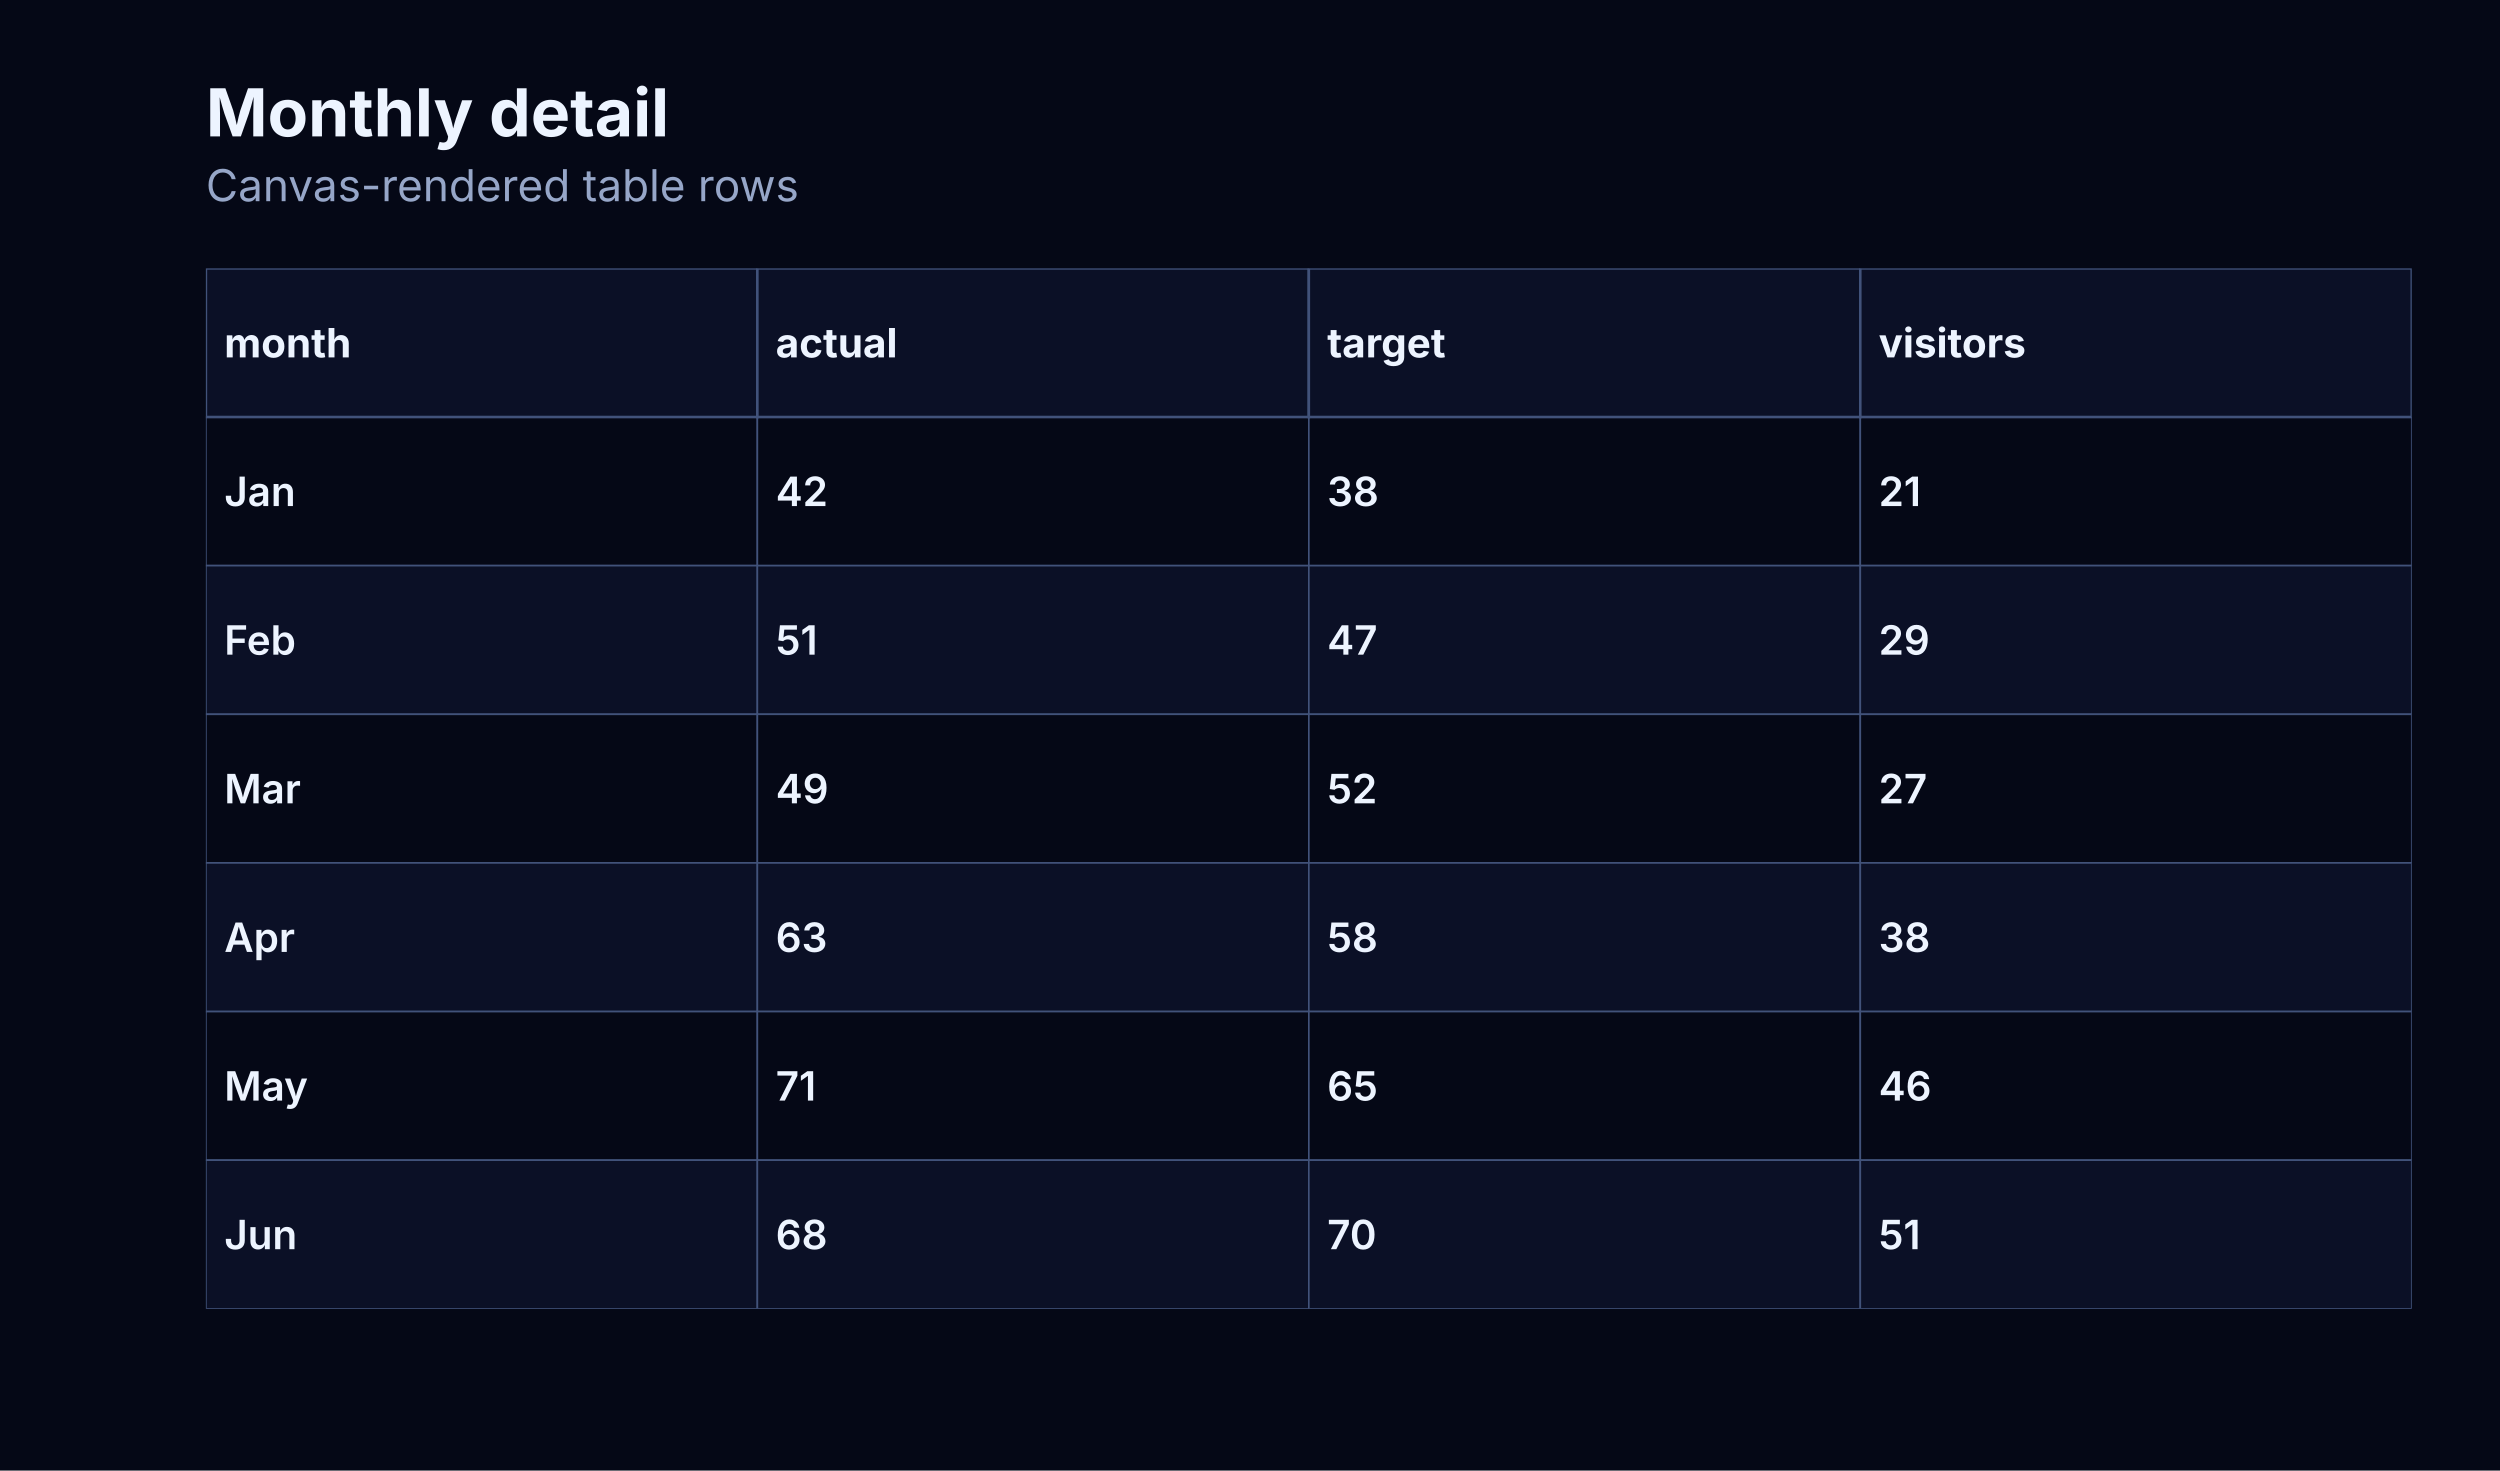
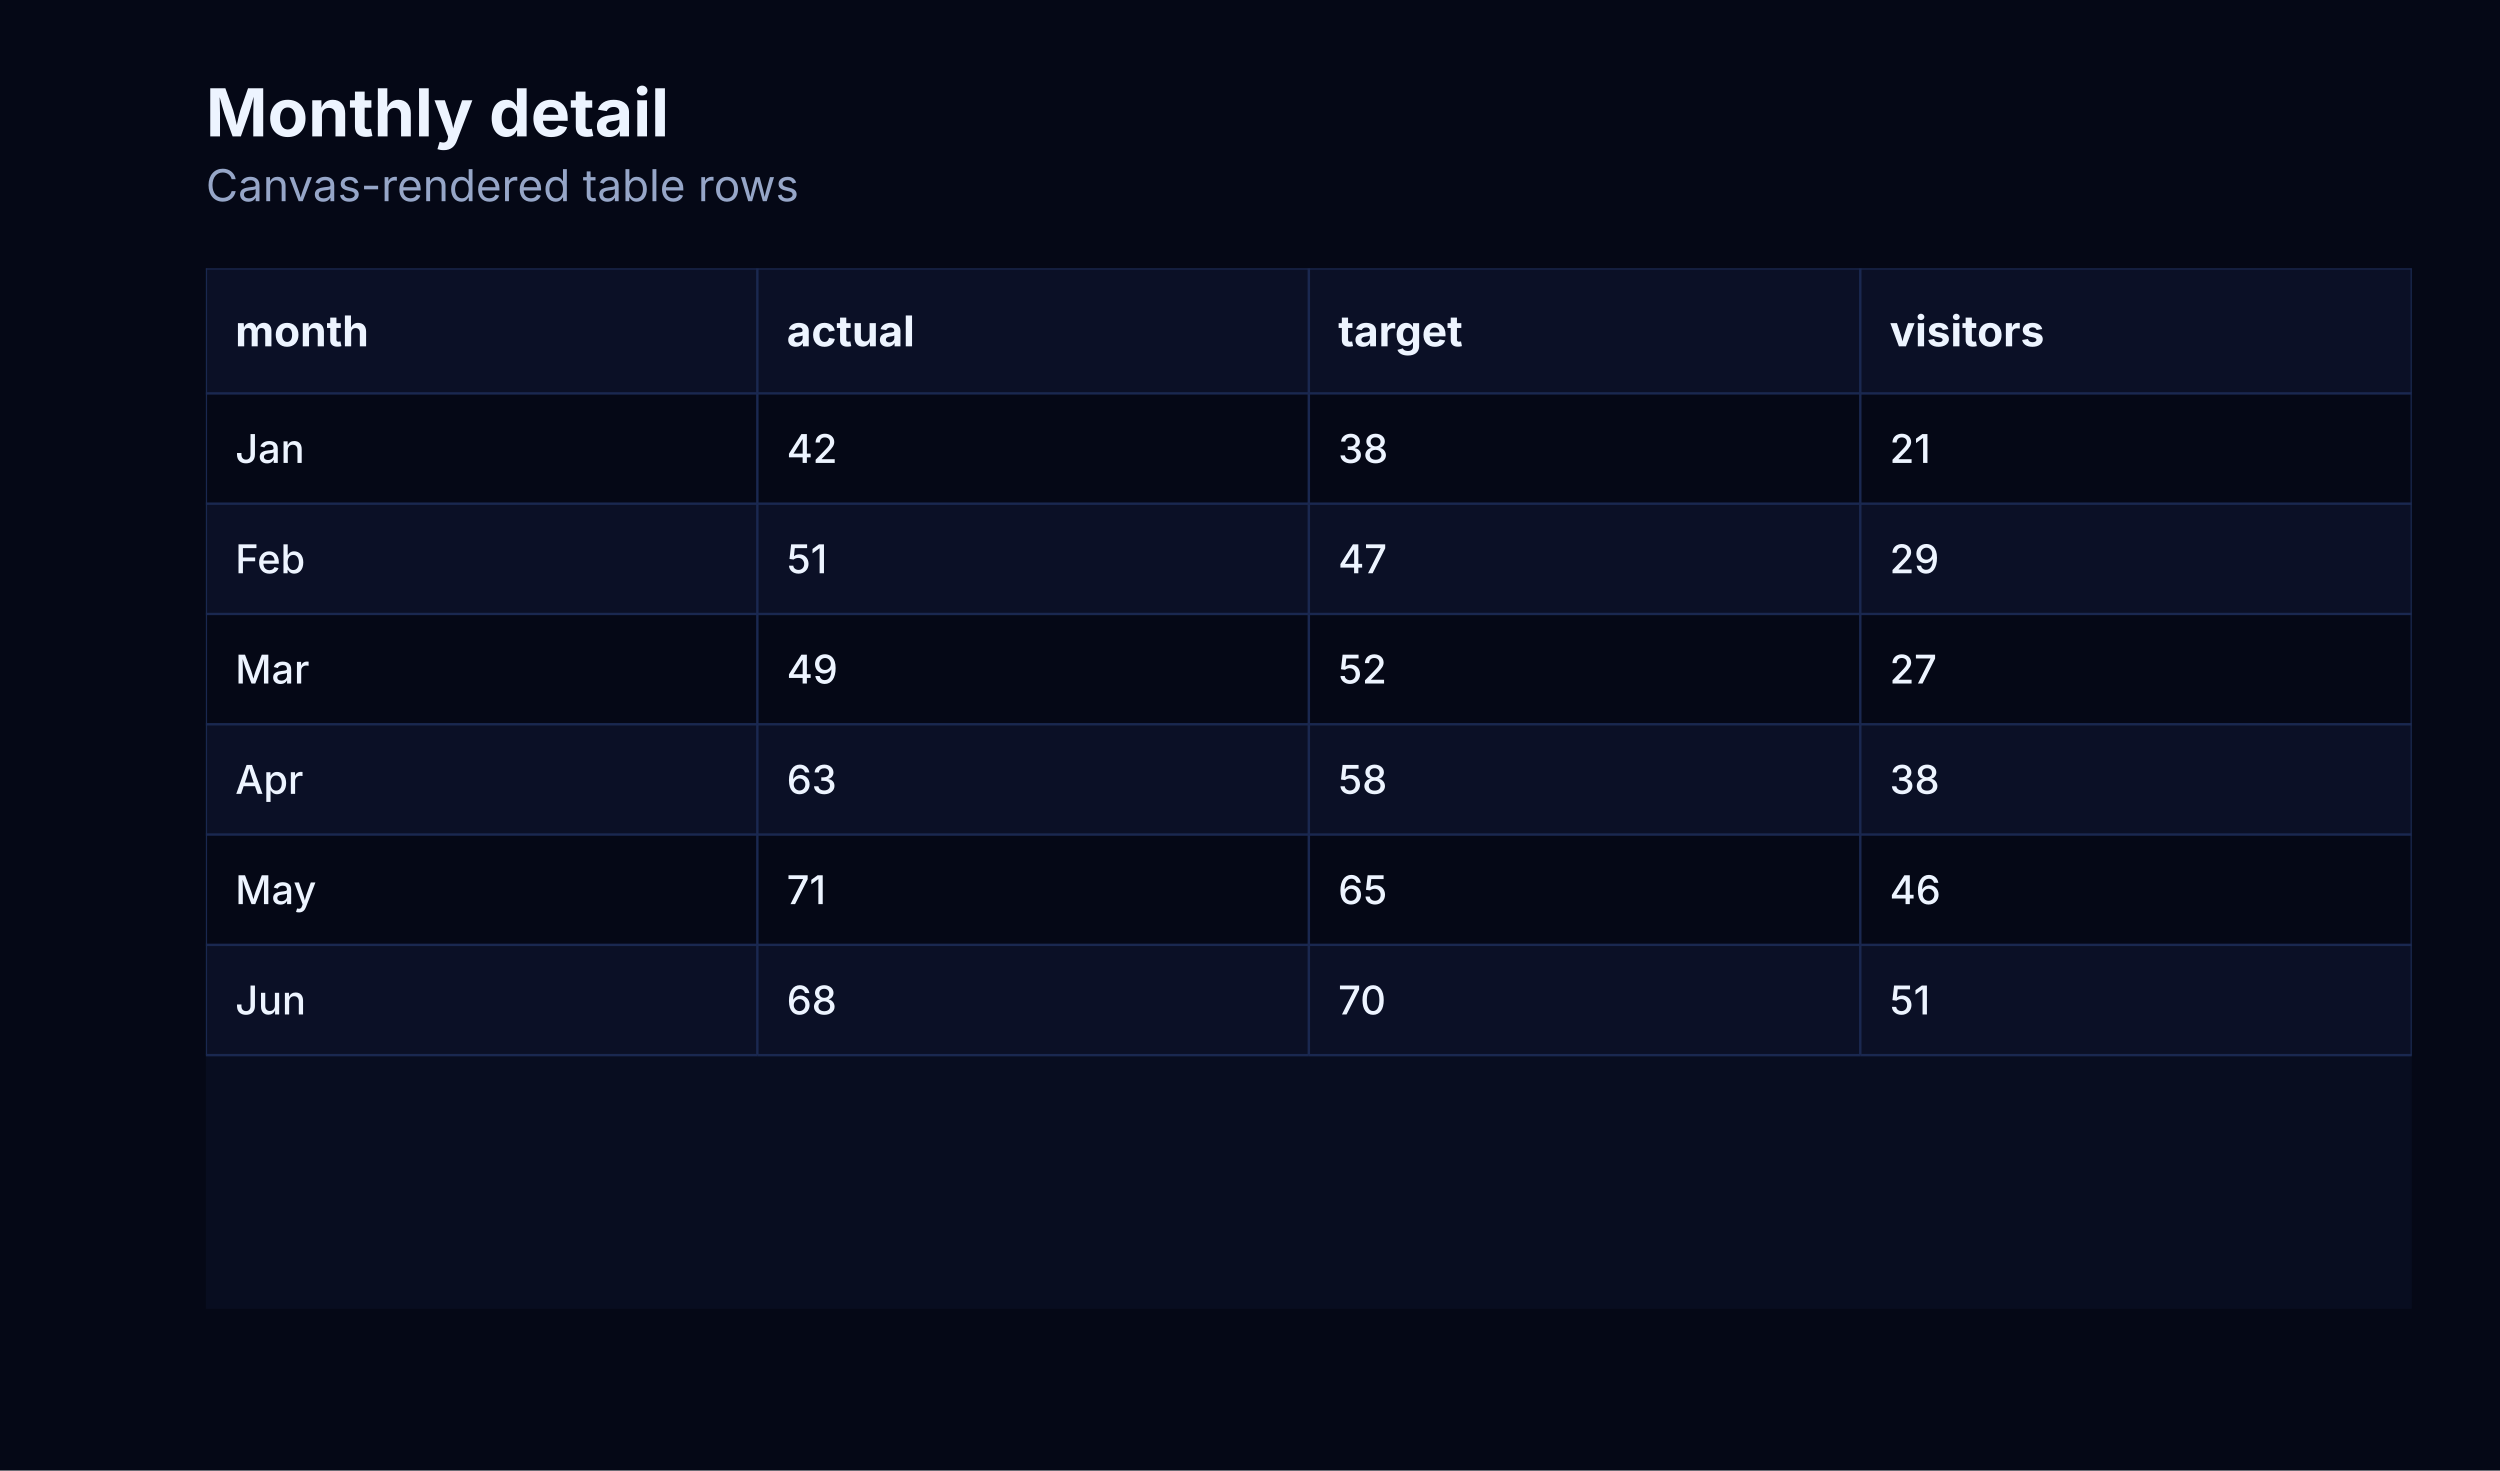
<svg xmlns="http://www.w3.org/2000/svg" width="680" height="400" viewBox="0 0 680 400" role="img" aria-labelledby="title description">
  <defs>
    <clipPath id="clip-1">
      <rect x="56" y="73" width="600" height="283" />
    </clipPath>
  </defs>
  <rect width="100%" height="100%" fill="#050816" />
  <g data-scene-node="scene:root">
    <rect data-scene-node="chart:panel" x="56" y="73" width="600" height="283" rx="0" fill="#080d20" />
    <g data-scene-node="layer-0:group" clip-path="url(#clip-1)">
-       <rect data-scene-node="layer-0:table-cell:0:0" x="56" y="113.429" width="150" height="40.429" rx="0" fill="#050816" stroke="#41527a" stroke-width="0.45" />
-       <rect data-scene-node="layer-0:table-cell:0:1" x="206" y="113.429" width="150" height="40.429" rx="0" fill="#050816" stroke="#41527a" stroke-width="0.45" />
-       <rect data-scene-node="layer-0:table-cell:0:2" x="356" y="113.429" width="150" height="40.429" rx="0" fill="#050816" stroke="#41527a" stroke-width="0.45" />
-       <rect data-scene-node="layer-0:table-cell:0:3" x="506" y="113.429" width="150" height="40.429" rx="0" fill="#050816" stroke="#41527a" stroke-width="0.45" />
-       <rect data-scene-node="layer-0:table-cell:1:0" x="56" y="153.857" width="150" height="40.429" rx="0" fill="#0b1026" stroke="#41527a" stroke-width="0.45" />
-       <rect data-scene-node="layer-0:table-cell:1:1" x="206" y="153.857" width="150" height="40.429" rx="0" fill="#0b1026" stroke="#41527a" stroke-width="0.45" />
-       <rect data-scene-node="layer-0:table-cell:1:2" x="356" y="153.857" width="150" height="40.429" rx="0" fill="#0b1026" stroke="#41527a" stroke-width="0.45" />
-       <rect data-scene-node="layer-0:table-cell:1:3" x="506" y="153.857" width="150" height="40.429" rx="0" fill="#0b1026" stroke="#41527a" stroke-width="0.45" />
-       <rect data-scene-node="layer-0:table-cell:2:0" x="56" y="194.286" width="150" height="40.429" rx="0" fill="#050816" stroke="#41527a" stroke-width="0.45" />
-       <rect data-scene-node="layer-0:table-cell:2:1" x="206" y="194.286" width="150" height="40.429" rx="0" fill="#050816" stroke="#41527a" stroke-width="0.45" />
-       <rect data-scene-node="layer-0:table-cell:2:2" x="356" y="194.286" width="150" height="40.429" rx="0" fill="#050816" stroke="#41527a" stroke-width="0.45" />
-       <rect data-scene-node="layer-0:table-cell:2:3" x="506" y="194.286" width="150" height="40.429" rx="0" fill="#050816" stroke="#41527a" stroke-width="0.45" />
-       <rect data-scene-node="layer-0:table-cell:3:0" x="56" y="234.714" width="150" height="40.429" rx="0" fill="#0b1026" stroke="#41527a" stroke-width="0.45" />
-       <rect data-scene-node="layer-0:table-cell:3:1" x="206" y="234.714" width="150" height="40.429" rx="0" fill="#0b1026" stroke="#41527a" stroke-width="0.45" />
-       <rect data-scene-node="layer-0:table-cell:3:2" x="356" y="234.714" width="150" height="40.429" rx="0" fill="#0b1026" stroke="#41527a" stroke-width="0.45" />
-       <rect data-scene-node="layer-0:table-cell:3:3" x="506" y="234.714" width="150" height="40.429" rx="0" fill="#0b1026" stroke="#41527a" stroke-width="0.45" />
-       <rect data-scene-node="layer-0:table-cell:4:0" x="56" y="275.143" width="150" height="40.429" rx="0" fill="#050816" stroke="#41527a" stroke-width="0.45" />
-       <rect data-scene-node="layer-0:table-cell:4:1" x="206" y="275.143" width="150" height="40.429" rx="0" fill="#050816" stroke="#41527a" stroke-width="0.45" />
-       <rect data-scene-node="layer-0:table-cell:4:2" x="356" y="275.143" width="150" height="40.429" rx="0" fill="#050816" stroke="#41527a" stroke-width="0.45" />
-       <rect data-scene-node="layer-0:table-cell:4:3" x="506" y="275.143" width="150" height="40.429" rx="0" fill="#050816" stroke="#41527a" stroke-width="0.45" />
-       <rect data-scene-node="layer-0:table-cell:5:0" x="56" y="315.571" width="150" height="40.429" rx="0" fill="#0b1026" stroke="#41527a" stroke-width="0.45" />
-       <rect data-scene-node="layer-0:table-cell:5:1" x="206" y="315.571" width="150" height="40.429" rx="0" fill="#0b1026" stroke="#41527a" stroke-width="0.45" />
-       <rect data-scene-node="layer-0:table-cell:5:2" x="356" y="315.571" width="150" height="40.429" rx="0" fill="#0b1026" stroke="#41527a" stroke-width="0.45" />
-       <rect data-scene-node="layer-0:table-cell:5:3" x="506" y="315.571" width="150" height="40.429" rx="0" fill="#0b1026" stroke="#41527a" stroke-width="0.45" />
-       <rect data-scene-node="layer-0:table-header:0" x="56" y="73" width="150" height="40.429" rx="0" fill="#0b1026" stroke="#41527a" stroke-width="0.7" />
-       <rect data-scene-node="layer-0:table-header:1" x="206" y="73" width="150" height="40.429" rx="0" fill="#0b1026" stroke="#41527a" stroke-width="0.7" />
-       <rect data-scene-node="layer-0:table-header:2" x="356" y="73" width="150" height="40.429" rx="0" fill="#0b1026" stroke="#41527a" stroke-width="0.7" />
-       <rect data-scene-node="layer-0:table-header:3" x="506" y="73" width="150" height="40.429" rx="0" fill="#0b1026" stroke="#41527a" stroke-width="0.7" />
-       <text data-scene-node="layer-0:table-cell-label:0:0" x="61" y="133.643" fill="#edf4ff" font-family="&quot;IBM Plex Sans&quot;, Inter, ui-sans-serif, system-ui, sans-serif" font-size="11" font-weight="600" text-anchor="start" dominant-baseline="central">Jan</text>
-       <text data-scene-node="layer-0:table-cell-label:0:1" x="211" y="133.643" fill="#edf4ff" font-family="&quot;IBM Plex Sans&quot;, Inter, ui-sans-serif, system-ui, sans-serif" font-size="11" font-weight="600" text-anchor="start" dominant-baseline="central">42</text>
-       <text data-scene-node="layer-0:table-cell-label:0:2" x="361" y="133.643" fill="#edf4ff" font-family="&quot;IBM Plex Sans&quot;, Inter, ui-sans-serif, system-ui, sans-serif" font-size="11" font-weight="600" text-anchor="start" dominant-baseline="central">38</text>
-       <text data-scene-node="layer-0:table-cell-label:0:3" x="511" y="133.643" fill="#edf4ff" font-family="&quot;IBM Plex Sans&quot;, Inter, ui-sans-serif, system-ui, sans-serif" font-size="11" font-weight="600" text-anchor="start" dominant-baseline="central">21</text>
-       <text data-scene-node="layer-0:table-cell-label:1:0" x="61" y="174.071" fill="#edf4ff" font-family="&quot;IBM Plex Sans&quot;, Inter, ui-sans-serif, system-ui, sans-serif" font-size="11" font-weight="600" text-anchor="start" dominant-baseline="central">Feb</text>
-       <text data-scene-node="layer-0:table-cell-label:1:1" x="211" y="174.071" fill="#edf4ff" font-family="&quot;IBM Plex Sans&quot;, Inter, ui-sans-serif, system-ui, sans-serif" font-size="11" font-weight="600" text-anchor="start" dominant-baseline="central">51</text>
-       <text data-scene-node="layer-0:table-cell-label:1:2" x="361" y="174.071" fill="#edf4ff" font-family="&quot;IBM Plex Sans&quot;, Inter, ui-sans-serif, system-ui, sans-serif" font-size="11" font-weight="600" text-anchor="start" dominant-baseline="central">47</text>
-       <text data-scene-node="layer-0:table-cell-label:1:3" x="511" y="174.071" fill="#edf4ff" font-family="&quot;IBM Plex Sans&quot;, Inter, ui-sans-serif, system-ui, sans-serif" font-size="11" font-weight="600" text-anchor="start" dominant-baseline="central">29</text>
-       <text data-scene-node="layer-0:table-cell-label:2:0" x="61" y="214.5" fill="#edf4ff" font-family="&quot;IBM Plex Sans&quot;, Inter, ui-sans-serif, system-ui, sans-serif" font-size="11" font-weight="600" text-anchor="start" dominant-baseline="central">Mar</text>
-       <text data-scene-node="layer-0:table-cell-label:2:1" x="211" y="214.5" fill="#edf4ff" font-family="&quot;IBM Plex Sans&quot;, Inter, ui-sans-serif, system-ui, sans-serif" font-size="11" font-weight="600" text-anchor="start" dominant-baseline="central">49</text>
-       <text data-scene-node="layer-0:table-cell-label:2:2" x="361" y="214.5" fill="#edf4ff" font-family="&quot;IBM Plex Sans&quot;, Inter, ui-sans-serif, system-ui, sans-serif" font-size="11" font-weight="600" text-anchor="start" dominant-baseline="central">52</text>
-       <text data-scene-node="layer-0:table-cell-label:2:3" x="511" y="214.5" fill="#edf4ff" font-family="&quot;IBM Plex Sans&quot;, Inter, ui-sans-serif, system-ui, sans-serif" font-size="11" font-weight="600" text-anchor="start" dominant-baseline="central">27</text>
-       <text data-scene-node="layer-0:table-cell-label:3:0" x="61" y="254.929" fill="#edf4ff" font-family="&quot;IBM Plex Sans&quot;, Inter, ui-sans-serif, system-ui, sans-serif" font-size="11" font-weight="600" text-anchor="start" dominant-baseline="central">Apr</text>
-       <text data-scene-node="layer-0:table-cell-label:3:1" x="211" y="254.929" fill="#edf4ff" font-family="&quot;IBM Plex Sans&quot;, Inter, ui-sans-serif, system-ui, sans-serif" font-size="11" font-weight="600" text-anchor="start" dominant-baseline="central">63</text>
-       <text data-scene-node="layer-0:table-cell-label:3:2" x="361" y="254.929" fill="#edf4ff" font-family="&quot;IBM Plex Sans&quot;, Inter, ui-sans-serif, system-ui, sans-serif" font-size="11" font-weight="600" text-anchor="start" dominant-baseline="central">58</text>
-       <text data-scene-node="layer-0:table-cell-label:3:3" x="511" y="254.929" fill="#edf4ff" font-family="&quot;IBM Plex Sans&quot;, Inter, ui-sans-serif, system-ui, sans-serif" font-size="11" font-weight="600" text-anchor="start" dominant-baseline="central">38</text>
-       <text data-scene-node="layer-0:table-cell-label:4:0" x="61" y="295.357" fill="#edf4ff" font-family="&quot;IBM Plex Sans&quot;, Inter, ui-sans-serif, system-ui, sans-serif" font-size="11" font-weight="600" text-anchor="start" dominant-baseline="central">May</text>
-       <text data-scene-node="layer-0:table-cell-label:4:1" x="211" y="295.357" fill="#edf4ff" font-family="&quot;IBM Plex Sans&quot;, Inter, ui-sans-serif, system-ui, sans-serif" font-size="11" font-weight="600" text-anchor="start" dominant-baseline="central">71</text>
-       <text data-scene-node="layer-0:table-cell-label:4:2" x="361" y="295.357" fill="#edf4ff" font-family="&quot;IBM Plex Sans&quot;, Inter, ui-sans-serif, system-ui, sans-serif" font-size="11" font-weight="600" text-anchor="start" dominant-baseline="central">65</text>
-       <text data-scene-node="layer-0:table-cell-label:4:3" x="511" y="295.357" fill="#edf4ff" font-family="&quot;IBM Plex Sans&quot;, Inter, ui-sans-serif, system-ui, sans-serif" font-size="11" font-weight="600" text-anchor="start" dominant-baseline="central">46</text>
-       <text data-scene-node="layer-0:table-cell-label:5:0" x="61" y="335.786" fill="#edf4ff" font-family="&quot;IBM Plex Sans&quot;, Inter, ui-sans-serif, system-ui, sans-serif" font-size="11" font-weight="600" text-anchor="start" dominant-baseline="central">Jun</text>
-       <text data-scene-node="layer-0:table-cell-label:5:1" x="211" y="335.786" fill="#edf4ff" font-family="&quot;IBM Plex Sans&quot;, Inter, ui-sans-serif, system-ui, sans-serif" font-size="11" font-weight="600" text-anchor="start" dominant-baseline="central">68</text>
-       <text data-scene-node="layer-0:table-cell-label:5:2" x="361" y="335.786" fill="#edf4ff" font-family="&quot;IBM Plex Sans&quot;, Inter, ui-sans-serif, system-ui, sans-serif" font-size="11" font-weight="600" text-anchor="start" dominant-baseline="central">70</text>
-       <text data-scene-node="layer-0:table-cell-label:5:3" x="511" y="335.786" fill="#edf4ff" font-family="&quot;IBM Plex Sans&quot;, Inter, ui-sans-serif, system-ui, sans-serif" font-size="11" font-weight="600" text-anchor="start" dominant-baseline="central">51</text>
-       <text data-scene-node="layer-0:table-header-label:0" x="61" y="93.214" fill="#edf4ff" font-family="&quot;IBM Plex Sans&quot;, Inter, ui-sans-serif, system-ui, sans-serif" font-size="11" font-weight="700" text-anchor="start" dominant-baseline="central">month</text>
-       <text data-scene-node="layer-0:table-header-label:1" x="211" y="93.214" fill="#edf4ff" font-family="&quot;IBM Plex Sans&quot;, Inter, ui-sans-serif, system-ui, sans-serif" font-size="11" font-weight="700" text-anchor="start" dominant-baseline="central">actual</text>
-       <text data-scene-node="layer-0:table-header-label:2" x="361" y="93.214" fill="#edf4ff" font-family="&quot;IBM Plex Sans&quot;, Inter, ui-sans-serif, system-ui, sans-serif" font-size="11" font-weight="700" text-anchor="start" dominant-baseline="central">target</text>
-       <text data-scene-node="layer-0:table-header-label:3" x="511" y="93.214" fill="#edf4ff" font-family="&quot;IBM Plex Sans&quot;, Inter, ui-sans-serif, system-ui, sans-serif" font-size="11" font-weight="700" text-anchor="start" dominant-baseline="central">visitors</text>
+       <rect data-scene-node="layer-0:table-cell:0:0" x="56" y="107" width="150" height="30" rx="0" fill="#050816" />
+       <rect data-scene-node="layer-0:table-cell:0:1" x="206" y="107" width="150" height="30" rx="0" fill="#050816" />
+       <rect data-scene-node="layer-0:table-cell:0:2" x="356" y="107" width="150" height="30" rx="0" fill="#050816" />
+       <rect data-scene-node="layer-0:table-cell:0:3" x="506" y="107" width="150" height="30" rx="0" fill="#050816" />
+       <rect data-scene-node="layer-0:table-cell:1:0" x="56" y="137" width="150" height="30" rx="0" fill="#0b1026" />
+       <rect data-scene-node="layer-0:table-cell:1:1" x="206" y="137" width="150" height="30" rx="0" fill="#0b1026" />
+       <rect data-scene-node="layer-0:table-cell:1:2" x="356" y="137" width="150" height="30" rx="0" fill="#0b1026" />
+       <rect data-scene-node="layer-0:table-cell:1:3" x="506" y="137" width="150" height="30" rx="0" fill="#0b1026" />
+       <rect data-scene-node="layer-0:table-cell:2:0" x="56" y="167" width="150" height="30" rx="0" fill="#050816" />
+       <rect data-scene-node="layer-0:table-cell:2:1" x="206" y="167" width="150" height="30" rx="0" fill="#050816" />
+       <rect data-scene-node="layer-0:table-cell:2:2" x="356" y="167" width="150" height="30" rx="0" fill="#050816" />
+       <rect data-scene-node="layer-0:table-cell:2:3" x="506" y="167" width="150" height="30" rx="0" fill="#050816" />
+       <rect data-scene-node="layer-0:table-cell:3:0" x="56" y="197" width="150" height="30" rx="0" fill="#0b1026" />
+       <rect data-scene-node="layer-0:table-cell:3:1" x="206" y="197" width="150" height="30" rx="0" fill="#0b1026" />
+       <rect data-scene-node="layer-0:table-cell:3:2" x="356" y="197" width="150" height="30" rx="0" fill="#0b1026" />
+       <rect data-scene-node="layer-0:table-cell:3:3" x="506" y="197" width="150" height="30" rx="0" fill="#0b1026" />
+       <rect data-scene-node="layer-0:table-cell:4:0" x="56" y="227" width="150" height="30" rx="0" fill="#050816" />
+       <rect data-scene-node="layer-0:table-cell:4:1" x="206" y="227" width="150" height="30" rx="0" fill="#050816" />
+       <rect data-scene-node="layer-0:table-cell:4:2" x="356" y="227" width="150" height="30" rx="0" fill="#050816" />
+       <rect data-scene-node="layer-0:table-cell:4:3" x="506" y="227" width="150" height="30" rx="0" fill="#050816" />
+       <rect data-scene-node="layer-0:table-cell:5:0" x="56" y="257" width="150" height="30" rx="0" fill="#0b1026" />
+       <rect data-scene-node="layer-0:table-cell:5:1" x="206" y="257" width="150" height="30" rx="0" fill="#0b1026" />
+       <rect data-scene-node="layer-0:table-cell:5:2" x="356" y="257" width="150" height="30" rx="0" fill="#0b1026" />
+       <rect data-scene-node="layer-0:table-cell:5:3" x="506" y="257" width="150" height="30" rx="0" fill="#0b1026" />
+       <rect data-scene-node="layer-0:table-header:0" x="56" y="73" width="150" height="34" rx="0" fill="#0b1026" />
+       <rect data-scene-node="layer-0:table-header:1" x="206" y="73" width="150" height="34" rx="0" fill="#0b1026" />
+       <rect data-scene-node="layer-0:table-header:2" x="356" y="73" width="150" height="34" rx="0" fill="#0b1026" />
+       <rect data-scene-node="layer-0:table-header:3" x="506" y="73" width="150" height="34" rx="0" fill="#0b1026" />
+       <line data-scene-node="layer-0:table-grid-header:0:grid-top" x1="56" y1="73" x2="206" y2="73" fill="none" stroke="#1a2850" stroke-width="0.65" />
+       <line data-scene-node="layer-0:table-grid-header:0:grid-bottom" x1="56" y1="107" x2="206" y2="107" fill="none" stroke="#1a2850" stroke-width="0.65" />
+       <line data-scene-node="layer-0:table-grid-header:0:grid-left" x1="56" y1="73" x2="56" y2="107" fill="none" stroke="#1a2850" stroke-width="0.65" />
+       <line data-scene-node="layer-0:table-grid-header:0:grid-right" x1="206" y1="73" x2="206" y2="107" fill="none" stroke="#1a2850" stroke-width="0.65" />
+       <line data-scene-node="layer-0:table-grid-header:1:grid-top" x1="206" y1="73" x2="356" y2="73" fill="none" stroke="#1a2850" stroke-width="0.65" />
+       <line data-scene-node="layer-0:table-grid-header:1:grid-bottom" x1="206" y1="107" x2="356" y2="107" fill="none" stroke="#1a2850" stroke-width="0.65" />
+       <line data-scene-node="layer-0:table-grid-header:1:grid-right" x1="356" y1="73" x2="356" y2="107" fill="none" stroke="#1a2850" stroke-width="0.65" />
+       <line data-scene-node="layer-0:table-grid-header:2:grid-top" x1="356" y1="73" x2="506" y2="73" fill="none" stroke="#1a2850" stroke-width="0.65" />
+       <line data-scene-node="layer-0:table-grid-header:2:grid-bottom" x1="356" y1="107" x2="506" y2="107" fill="none" stroke="#1a2850" stroke-width="0.65" />
+       <line data-scene-node="layer-0:table-grid-header:2:grid-right" x1="506" y1="73" x2="506" y2="107" fill="none" stroke="#1a2850" stroke-width="0.65" />
+       <line data-scene-node="layer-0:table-grid-header:3:grid-top" x1="506" y1="73" x2="656" y2="73" fill="none" stroke="#1a2850" stroke-width="0.65" />
+       <line data-scene-node="layer-0:table-grid-header:3:grid-bottom" x1="506" y1="107" x2="656" y2="107" fill="none" stroke="#1a2850" stroke-width="0.65" />
+       <line data-scene-node="layer-0:table-grid-header:3:grid-right" x1="656" y1="73" x2="656" y2="107" fill="none" stroke="#1a2850" stroke-width="0.65" />
+       <line data-scene-node="layer-0:table-grid-cell:0:0:grid-bottom" x1="56" y1="137" x2="206" y2="137" fill="none" stroke="#1a2850" stroke-width="0.65" />
+       <line data-scene-node="layer-0:table-grid-cell:0:0:grid-left" x1="56" y1="107" x2="56" y2="137" fill="none" stroke="#1a2850" stroke-width="0.65" />
+       <line data-scene-node="layer-0:table-grid-cell:0:0:grid-right" x1="206" y1="107" x2="206" y2="137" fill="none" stroke="#1a2850" stroke-width="0.65" />
+       <line data-scene-node="layer-0:table-grid-cell:0:1:grid-bottom" x1="206" y1="137" x2="356" y2="137" fill="none" stroke="#1a2850" stroke-width="0.65" />
+       <line data-scene-node="layer-0:table-grid-cell:0:1:grid-right" x1="356" y1="107" x2="356" y2="137" fill="none" stroke="#1a2850" stroke-width="0.65" />
+       <line data-scene-node="layer-0:table-grid-cell:0:2:grid-bottom" x1="356" y1="137" x2="506" y2="137" fill="none" stroke="#1a2850" stroke-width="0.65" />
+       <line data-scene-node="layer-0:table-grid-cell:0:2:grid-right" x1="506" y1="107" x2="506" y2="137" fill="none" stroke="#1a2850" stroke-width="0.65" />
+       <line data-scene-node="layer-0:table-grid-cell:0:3:grid-bottom" x1="506" y1="137" x2="656" y2="137" fill="none" stroke="#1a2850" stroke-width="0.65" />
+       <line data-scene-node="layer-0:table-grid-cell:0:3:grid-right" x1="656" y1="107" x2="656" y2="137" fill="none" stroke="#1a2850" stroke-width="0.65" />
+       <line data-scene-node="layer-0:table-grid-cell:1:0:grid-bottom" x1="56" y1="167" x2="206" y2="167" fill="none" stroke="#1a2850" stroke-width="0.65" />
+       <line data-scene-node="layer-0:table-grid-cell:1:0:grid-left" x1="56" y1="137" x2="56" y2="167" fill="none" stroke="#1a2850" stroke-width="0.65" />
+       <line data-scene-node="layer-0:table-grid-cell:1:0:grid-right" x1="206" y1="137" x2="206" y2="167" fill="none" stroke="#1a2850" stroke-width="0.65" />
+       <line data-scene-node="layer-0:table-grid-cell:1:1:grid-bottom" x1="206" y1="167" x2="356" y2="167" fill="none" stroke="#1a2850" stroke-width="0.65" />
+       <line data-scene-node="layer-0:table-grid-cell:1:1:grid-right" x1="356" y1="137" x2="356" y2="167" fill="none" stroke="#1a2850" stroke-width="0.65" />
+       <line data-scene-node="layer-0:table-grid-cell:1:2:grid-bottom" x1="356" y1="167" x2="506" y2="167" fill="none" stroke="#1a2850" stroke-width="0.65" />
+       <line data-scene-node="layer-0:table-grid-cell:1:2:grid-right" x1="506" y1="137" x2="506" y2="167" fill="none" stroke="#1a2850" stroke-width="0.65" />
+       <line data-scene-node="layer-0:table-grid-cell:1:3:grid-bottom" x1="506" y1="167" x2="656" y2="167" fill="none" stroke="#1a2850" stroke-width="0.65" />
+       <line data-scene-node="layer-0:table-grid-cell:1:3:grid-right" x1="656" y1="137" x2="656" y2="167" fill="none" stroke="#1a2850" stroke-width="0.65" />
+       <line data-scene-node="layer-0:table-grid-cell:2:0:grid-bottom" x1="56" y1="197" x2="206" y2="197" fill="none" stroke="#1a2850" stroke-width="0.65" />
+       <line data-scene-node="layer-0:table-grid-cell:2:0:grid-left" x1="56" y1="167" x2="56" y2="197" fill="none" stroke="#1a2850" stroke-width="0.65" />
+       <line data-scene-node="layer-0:table-grid-cell:2:0:grid-right" x1="206" y1="167" x2="206" y2="197" fill="none" stroke="#1a2850" stroke-width="0.65" />
+       <line data-scene-node="layer-0:table-grid-cell:2:1:grid-bottom" x1="206" y1="197" x2="356" y2="197" fill="none" stroke="#1a2850" stroke-width="0.65" />
+       <line data-scene-node="layer-0:table-grid-cell:2:1:grid-right" x1="356" y1="167" x2="356" y2="197" fill="none" stroke="#1a2850" stroke-width="0.65" />
+       <line data-scene-node="layer-0:table-grid-cell:2:2:grid-bottom" x1="356" y1="197" x2="506" y2="197" fill="none" stroke="#1a2850" stroke-width="0.65" />
+       <line data-scene-node="layer-0:table-grid-cell:2:2:grid-right" x1="506" y1="167" x2="506" y2="197" fill="none" stroke="#1a2850" stroke-width="0.65" />
+       <line data-scene-node="layer-0:table-grid-cell:2:3:grid-bottom" x1="506" y1="197" x2="656" y2="197" fill="none" stroke="#1a2850" stroke-width="0.65" />
+       <line data-scene-node="layer-0:table-grid-cell:2:3:grid-right" x1="656" y1="167" x2="656" y2="197" fill="none" stroke="#1a2850" stroke-width="0.65" />
+       <line data-scene-node="layer-0:table-grid-cell:3:0:grid-bottom" x1="56" y1="227" x2="206" y2="227" fill="none" stroke="#1a2850" stroke-width="0.65" />
+       <line data-scene-node="layer-0:table-grid-cell:3:0:grid-left" x1="56" y1="197" x2="56" y2="227" fill="none" stroke="#1a2850" stroke-width="0.65" />
+       <line data-scene-node="layer-0:table-grid-cell:3:0:grid-right" x1="206" y1="197" x2="206" y2="227" fill="none" stroke="#1a2850" stroke-width="0.65" />
+       <line data-scene-node="layer-0:table-grid-cell:3:1:grid-bottom" x1="206" y1="227" x2="356" y2="227" fill="none" stroke="#1a2850" stroke-width="0.65" />
+       <line data-scene-node="layer-0:table-grid-cell:3:1:grid-right" x1="356" y1="197" x2="356" y2="227" fill="none" stroke="#1a2850" stroke-width="0.65" />
+       <line data-scene-node="layer-0:table-grid-cell:3:2:grid-bottom" x1="356" y1="227" x2="506" y2="227" fill="none" stroke="#1a2850" stroke-width="0.65" />
+       <line data-scene-node="layer-0:table-grid-cell:3:2:grid-right" x1="506" y1="197" x2="506" y2="227" fill="none" stroke="#1a2850" stroke-width="0.65" />
+       <line data-scene-node="layer-0:table-grid-cell:3:3:grid-bottom" x1="506" y1="227" x2="656" y2="227" fill="none" stroke="#1a2850" stroke-width="0.65" />
+       <line data-scene-node="layer-0:table-grid-cell:3:3:grid-right" x1="656" y1="197" x2="656" y2="227" fill="none" stroke="#1a2850" stroke-width="0.65" />
+       <line data-scene-node="layer-0:table-grid-cell:4:0:grid-bottom" x1="56" y1="257" x2="206" y2="257" fill="none" stroke="#1a2850" stroke-width="0.65" />
+       <line data-scene-node="layer-0:table-grid-cell:4:0:grid-left" x1="56" y1="227" x2="56" y2="257" fill="none" stroke="#1a2850" stroke-width="0.65" />
+       <line data-scene-node="layer-0:table-grid-cell:4:0:grid-right" x1="206" y1="227" x2="206" y2="257" fill="none" stroke="#1a2850" stroke-width="0.65" />
+       <line data-scene-node="layer-0:table-grid-cell:4:1:grid-bottom" x1="206" y1="257" x2="356" y2="257" fill="none" stroke="#1a2850" stroke-width="0.65" />
+       <line data-scene-node="layer-0:table-grid-cell:4:1:grid-right" x1="356" y1="227" x2="356" y2="257" fill="none" stroke="#1a2850" stroke-width="0.65" />
+       <line data-scene-node="layer-0:table-grid-cell:4:2:grid-bottom" x1="356" y1="257" x2="506" y2="257" fill="none" stroke="#1a2850" stroke-width="0.65" />
+       <line data-scene-node="layer-0:table-grid-cell:4:2:grid-right" x1="506" y1="227" x2="506" y2="257" fill="none" stroke="#1a2850" stroke-width="0.65" />
+       <line data-scene-node="layer-0:table-grid-cell:4:3:grid-bottom" x1="506" y1="257" x2="656" y2="257" fill="none" stroke="#1a2850" stroke-width="0.65" />
+       <line data-scene-node="layer-0:table-grid-cell:4:3:grid-right" x1="656" y1="227" x2="656" y2="257" fill="none" stroke="#1a2850" stroke-width="0.65" />
+       <line data-scene-node="layer-0:table-grid-cell:5:0:grid-bottom" x1="56" y1="287" x2="206" y2="287" fill="none" stroke="#1a2850" stroke-width="0.65" />
+       <line data-scene-node="layer-0:table-grid-cell:5:0:grid-left" x1="56" y1="257" x2="56" y2="287" fill="none" stroke="#1a2850" stroke-width="0.65" />
+       <line data-scene-node="layer-0:table-grid-cell:5:0:grid-right" x1="206" y1="257" x2="206" y2="287" fill="none" stroke="#1a2850" stroke-width="0.65" />
+       <line data-scene-node="layer-0:table-grid-cell:5:1:grid-bottom" x1="206" y1="287" x2="356" y2="287" fill="none" stroke="#1a2850" stroke-width="0.65" />
+       <line data-scene-node="layer-0:table-grid-cell:5:1:grid-right" x1="356" y1="257" x2="356" y2="287" fill="none" stroke="#1a2850" stroke-width="0.65" />
+       <line data-scene-node="layer-0:table-grid-cell:5:2:grid-bottom" x1="356" y1="287" x2="506" y2="287" fill="none" stroke="#1a2850" stroke-width="0.65" />
+       <line data-scene-node="layer-0:table-grid-cell:5:2:grid-right" x1="506" y1="257" x2="506" y2="287" fill="none" stroke="#1a2850" stroke-width="0.65" />
+       <line data-scene-node="layer-0:table-grid-cell:5:3:grid-bottom" x1="506" y1="287" x2="656" y2="287" fill="none" stroke="#1a2850" stroke-width="0.65" />
+       <line data-scene-node="layer-0:table-grid-cell:5:3:grid-right" x1="656" y1="257" x2="656" y2="287" fill="none" stroke="#1a2850" stroke-width="0.65" />
+       <text data-scene-node="layer-0:table-cell-label:0:0" x="64" y="122" fill="#edf4ff" font-family="&quot;IBM Plex Sans&quot;, Inter, ui-sans-serif, system-ui, sans-serif" font-size="10.8" font-weight="500" text-anchor="start" dominant-baseline="central">Jan</text>
+       <text data-scene-node="layer-0:table-cell-label:0:1" x="214" y="122" fill="#edf4ff" font-family="&quot;IBM Plex Sans&quot;, Inter, ui-sans-serif, system-ui, sans-serif" font-size="10.8" font-weight="500" text-anchor="start" dominant-baseline="central">42</text>
+       <text data-scene-node="layer-0:table-cell-label:0:2" x="364" y="122" fill="#edf4ff" font-family="&quot;IBM Plex Sans&quot;, Inter, ui-sans-serif, system-ui, sans-serif" font-size="10.8" font-weight="500" text-anchor="start" dominant-baseline="central">38</text>
+       <text data-scene-node="layer-0:table-cell-label:0:3" x="514" y="122" fill="#edf4ff" font-family="&quot;IBM Plex Sans&quot;, Inter, ui-sans-serif, system-ui, sans-serif" font-size="10.8" font-weight="500" text-anchor="start" dominant-baseline="central">21</text>
+       <text data-scene-node="layer-0:table-cell-label:1:0" x="64" y="152" fill="#edf4ff" font-family="&quot;IBM Plex Sans&quot;, Inter, ui-sans-serif, system-ui, sans-serif" font-size="10.8" font-weight="500" text-anchor="start" dominant-baseline="central">Feb</text>
+       <text data-scene-node="layer-0:table-cell-label:1:1" x="214" y="152" fill="#edf4ff" font-family="&quot;IBM Plex Sans&quot;, Inter, ui-sans-serif, system-ui, sans-serif" font-size="10.8" font-weight="500" text-anchor="start" dominant-baseline="central">51</text>
+       <text data-scene-node="layer-0:table-cell-label:1:2" x="364" y="152" fill="#edf4ff" font-family="&quot;IBM Plex Sans&quot;, Inter, ui-sans-serif, system-ui, sans-serif" font-size="10.8" font-weight="500" text-anchor="start" dominant-baseline="central">47</text>
+       <text data-scene-node="layer-0:table-cell-label:1:3" x="514" y="152" fill="#edf4ff" font-family="&quot;IBM Plex Sans&quot;, Inter, ui-sans-serif, system-ui, sans-serif" font-size="10.8" font-weight="500" text-anchor="start" dominant-baseline="central">29</text>
+       <text data-scene-node="layer-0:table-cell-label:2:0" x="64" y="182" fill="#edf4ff" font-family="&quot;IBM Plex Sans&quot;, Inter, ui-sans-serif, system-ui, sans-serif" font-size="10.8" font-weight="500" text-anchor="start" dominant-baseline="central">Mar</text>
+       <text data-scene-node="layer-0:table-cell-label:2:1" x="214" y="182" fill="#edf4ff" font-family="&quot;IBM Plex Sans&quot;, Inter, ui-sans-serif, system-ui, sans-serif" font-size="10.8" font-weight="500" text-anchor="start" dominant-baseline="central">49</text>
+       <text data-scene-node="layer-0:table-cell-label:2:2" x="364" y="182" fill="#edf4ff" font-family="&quot;IBM Plex Sans&quot;, Inter, ui-sans-serif, system-ui, sans-serif" font-size="10.8" font-weight="500" text-anchor="start" dominant-baseline="central">52</text>
+       <text data-scene-node="layer-0:table-cell-label:2:3" x="514" y="182" fill="#edf4ff" font-family="&quot;IBM Plex Sans&quot;, Inter, ui-sans-serif, system-ui, sans-serif" font-size="10.8" font-weight="500" text-anchor="start" dominant-baseline="central">27</text>
+       <text data-scene-node="layer-0:table-cell-label:3:0" x="64" y="212" fill="#edf4ff" font-family="&quot;IBM Plex Sans&quot;, Inter, ui-sans-serif, system-ui, sans-serif" font-size="10.8" font-weight="500" text-anchor="start" dominant-baseline="central">Apr</text>
+       <text data-scene-node="layer-0:table-cell-label:3:1" x="214" y="212" fill="#edf4ff" font-family="&quot;IBM Plex Sans&quot;, Inter, ui-sans-serif, system-ui, sans-serif" font-size="10.8" font-weight="500" text-anchor="start" dominant-baseline="central">63</text>
+       <text data-scene-node="layer-0:table-cell-label:3:2" x="364" y="212" fill="#edf4ff" font-family="&quot;IBM Plex Sans&quot;, Inter, ui-sans-serif, system-ui, sans-serif" font-size="10.8" font-weight="500" text-anchor="start" dominant-baseline="central">58</text>
+       <text data-scene-node="layer-0:table-cell-label:3:3" x="514" y="212" fill="#edf4ff" font-family="&quot;IBM Plex Sans&quot;, Inter, ui-sans-serif, system-ui, sans-serif" font-size="10.8" font-weight="500" text-anchor="start" dominant-baseline="central">38</text>
+       <text data-scene-node="layer-0:table-cell-label:4:0" x="64" y="242" fill="#edf4ff" font-family="&quot;IBM Plex Sans&quot;, Inter, ui-sans-serif, system-ui, sans-serif" font-size="10.8" font-weight="500" text-anchor="start" dominant-baseline="central">May</text>
+       <text data-scene-node="layer-0:table-cell-label:4:1" x="214" y="242" fill="#edf4ff" font-family="&quot;IBM Plex Sans&quot;, Inter, ui-sans-serif, system-ui, sans-serif" font-size="10.8" font-weight="500" text-anchor="start" dominant-baseline="central">71</text>
+       <text data-scene-node="layer-0:table-cell-label:4:2" x="364" y="242" fill="#edf4ff" font-family="&quot;IBM Plex Sans&quot;, Inter, ui-sans-serif, system-ui, sans-serif" font-size="10.8" font-weight="500" text-anchor="start" dominant-baseline="central">65</text>
+       <text data-scene-node="layer-0:table-cell-label:4:3" x="514" y="242" fill="#edf4ff" font-family="&quot;IBM Plex Sans&quot;, Inter, ui-sans-serif, system-ui, sans-serif" font-size="10.8" font-weight="500" text-anchor="start" dominant-baseline="central">46</text>
+       <text data-scene-node="layer-0:table-cell-label:5:0" x="64" y="272" fill="#edf4ff" font-family="&quot;IBM Plex Sans&quot;, Inter, ui-sans-serif, system-ui, sans-serif" font-size="10.8" font-weight="500" text-anchor="start" dominant-baseline="central">Jun</text>
+       <text data-scene-node="layer-0:table-cell-label:5:1" x="214" y="272" fill="#edf4ff" font-family="&quot;IBM Plex Sans&quot;, Inter, ui-sans-serif, system-ui, sans-serif" font-size="10.8" font-weight="500" text-anchor="start" dominant-baseline="central">68</text>
+       <text data-scene-node="layer-0:table-cell-label:5:2" x="364" y="272" fill="#edf4ff" font-family="&quot;IBM Plex Sans&quot;, Inter, ui-sans-serif, system-ui, sans-serif" font-size="10.8" font-weight="500" text-anchor="start" dominant-baseline="central">70</text>
+       <text data-scene-node="layer-0:table-cell-label:5:3" x="514" y="272" fill="#edf4ff" font-family="&quot;IBM Plex Sans&quot;, Inter, ui-sans-serif, system-ui, sans-serif" font-size="10.8" font-weight="500" text-anchor="start" dominant-baseline="central">51</text>
+       <text data-scene-node="layer-0:table-header-label:0" x="64" y="90" fill="#edf4ff" font-family="&quot;IBM Plex Sans&quot;, Inter, ui-sans-serif, system-ui, sans-serif" font-size="11.56" font-weight="700" text-anchor="start" dominant-baseline="central">month</text>
+       <text data-scene-node="layer-0:table-header-label:1" x="214" y="90" fill="#edf4ff" font-family="&quot;IBM Plex Sans&quot;, Inter, ui-sans-serif, system-ui, sans-serif" font-size="11.56" font-weight="700" text-anchor="start" dominant-baseline="central">actual</text>
+       <text data-scene-node="layer-0:table-header-label:2" x="364" y="90" fill="#edf4ff" font-family="&quot;IBM Plex Sans&quot;, Inter, ui-sans-serif, system-ui, sans-serif" font-size="11.56" font-weight="700" text-anchor="start" dominant-baseline="central">target</text>
+       <text data-scene-node="layer-0:table-header-label:3" x="514" y="90" fill="#edf4ff" font-family="&quot;IBM Plex Sans&quot;, Inter, ui-sans-serif, system-ui, sans-serif" font-size="11.56" font-weight="700" text-anchor="start" dominant-baseline="central">visitors</text>
    </g>
    <text data-scene-node="chart:title" x="56" y="24" fill="#edf4ff" font-family="&quot;IBM Plex Sans&quot;, Inter, ui-sans-serif, system-ui, sans-serif" font-size="18" font-weight="700" text-anchor="start" dominant-baseline="text-before-edge">Monthly detail</text>
    <text data-scene-node="chart:subtitle" x="56" y="46" fill="#96a6c8" font-family="&quot;IBM Plex Sans&quot;, Inter, ui-sans-serif, system-ui, sans-serif" font-size="12" font-weight="400" text-anchor="start" dominant-baseline="text-before-edge">Canvas-rendered table rows</text>
  </g>
</svg>
